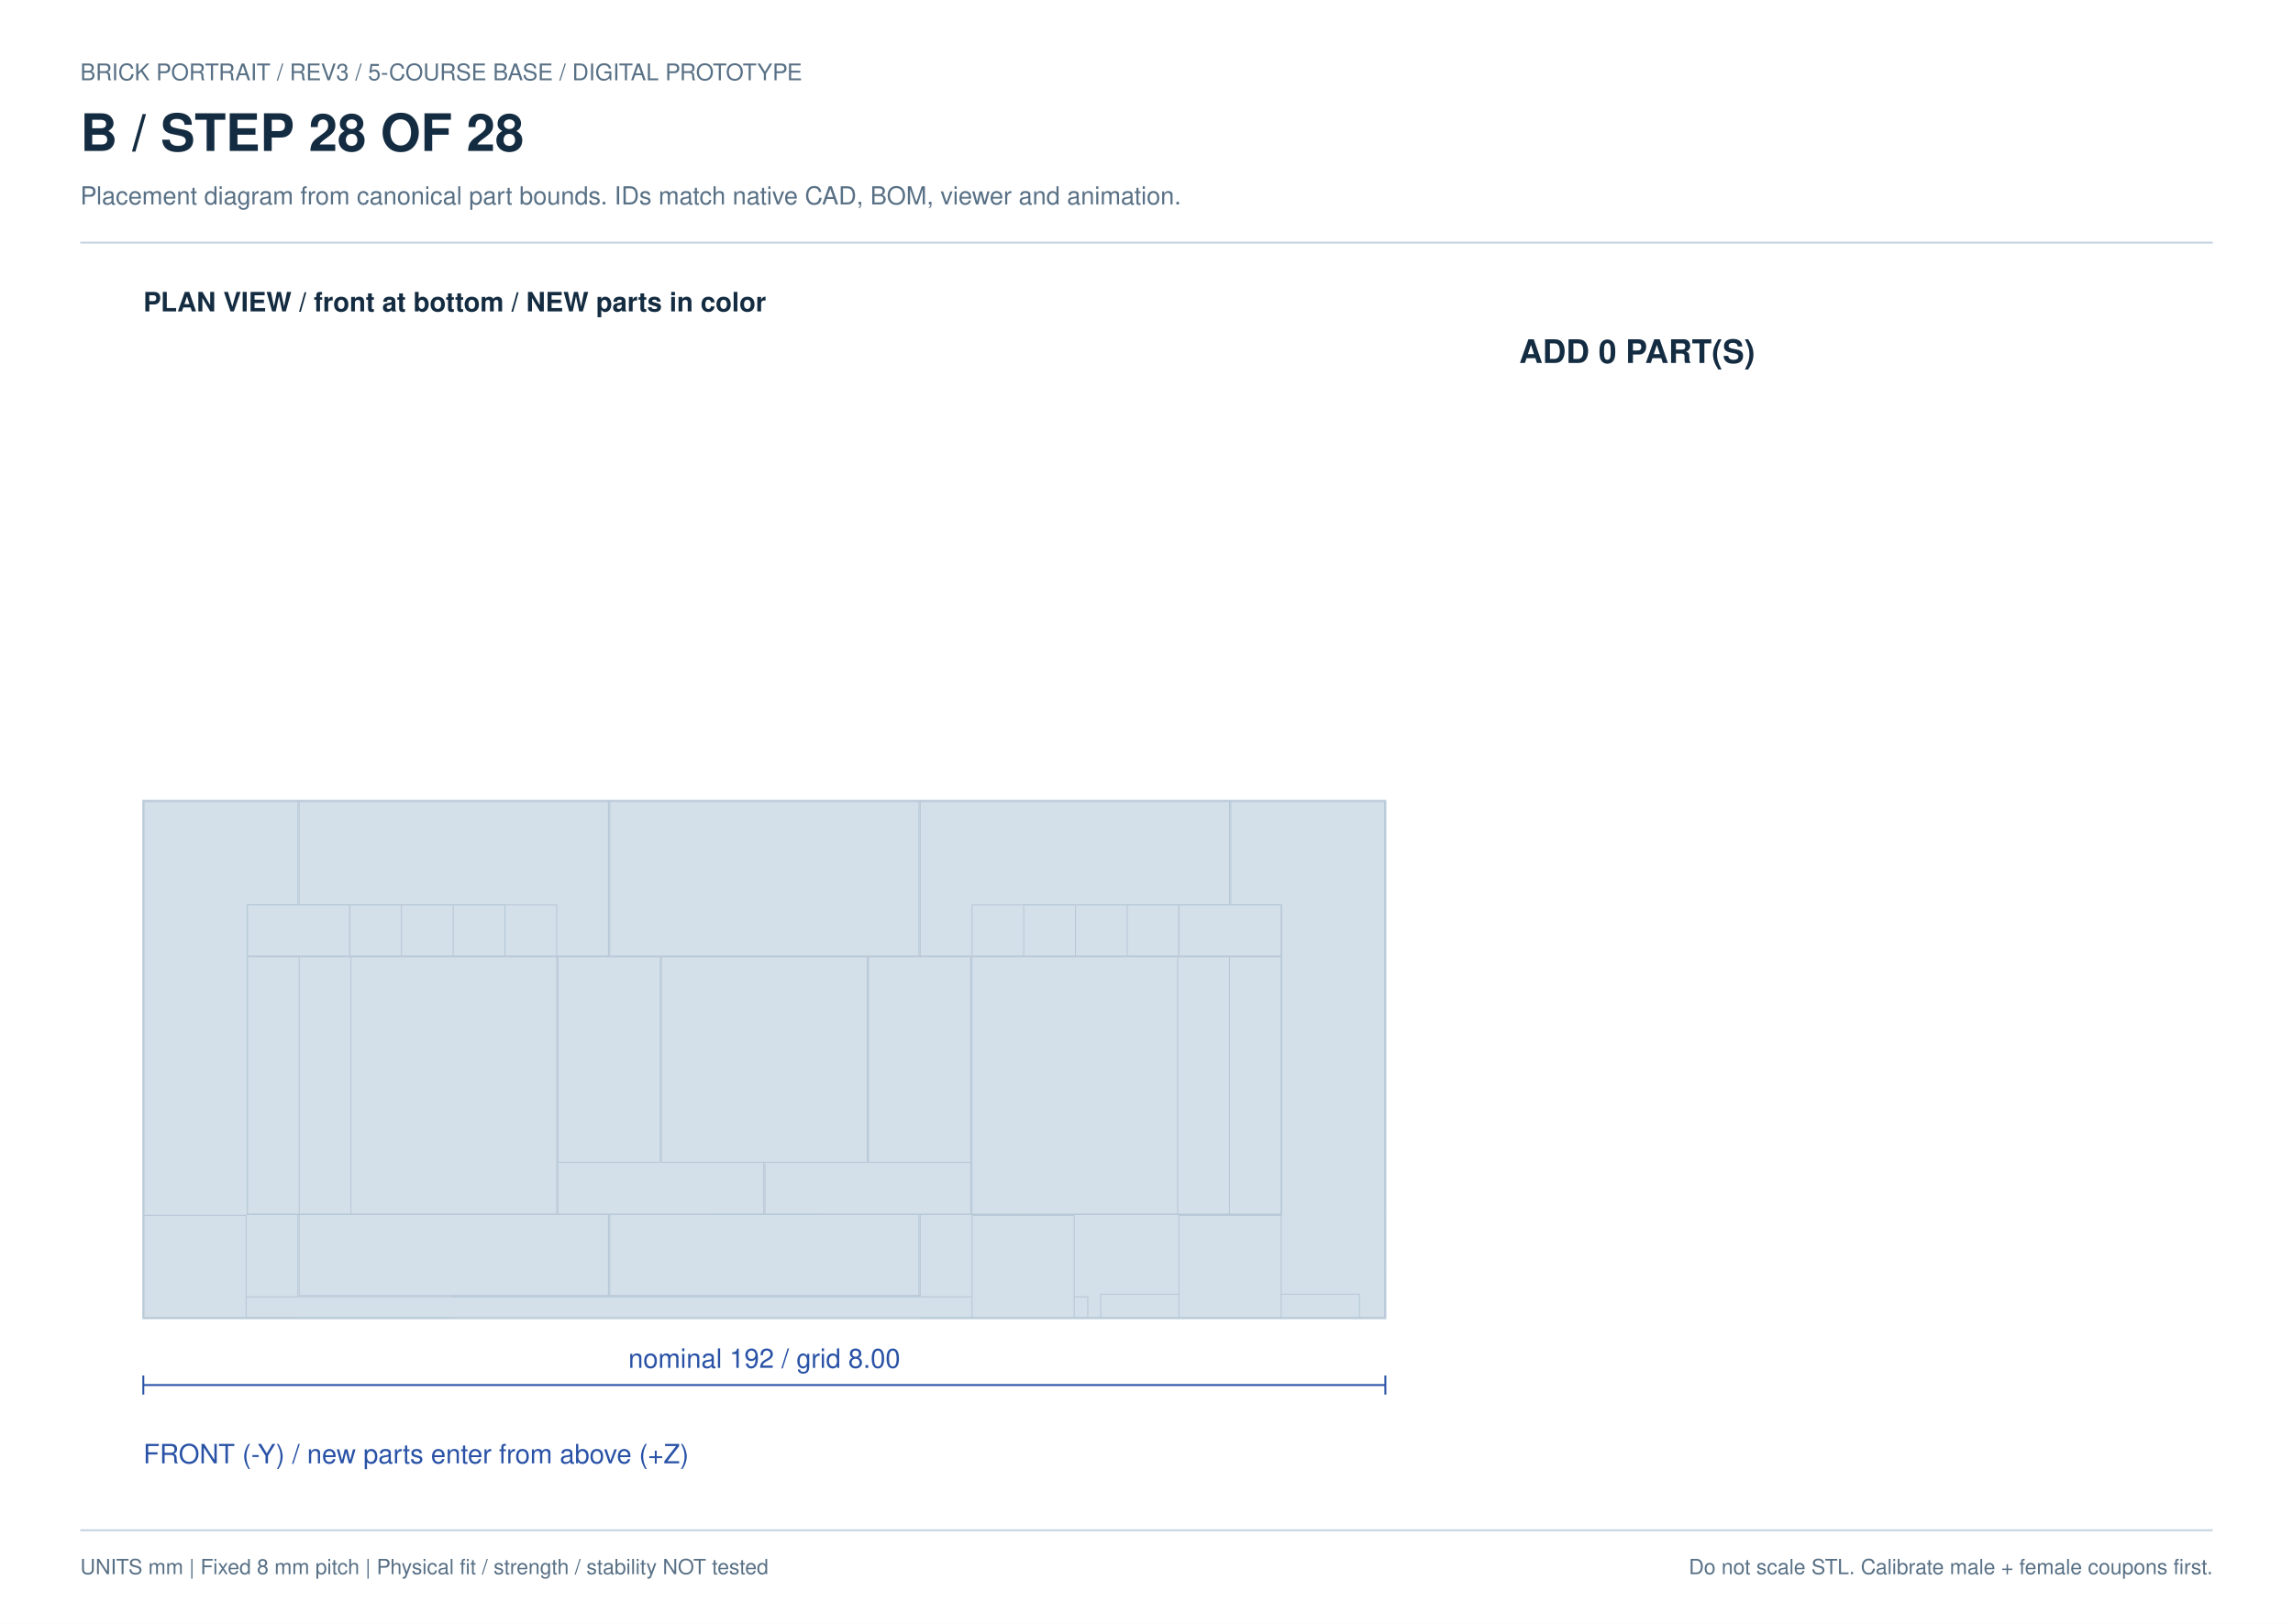
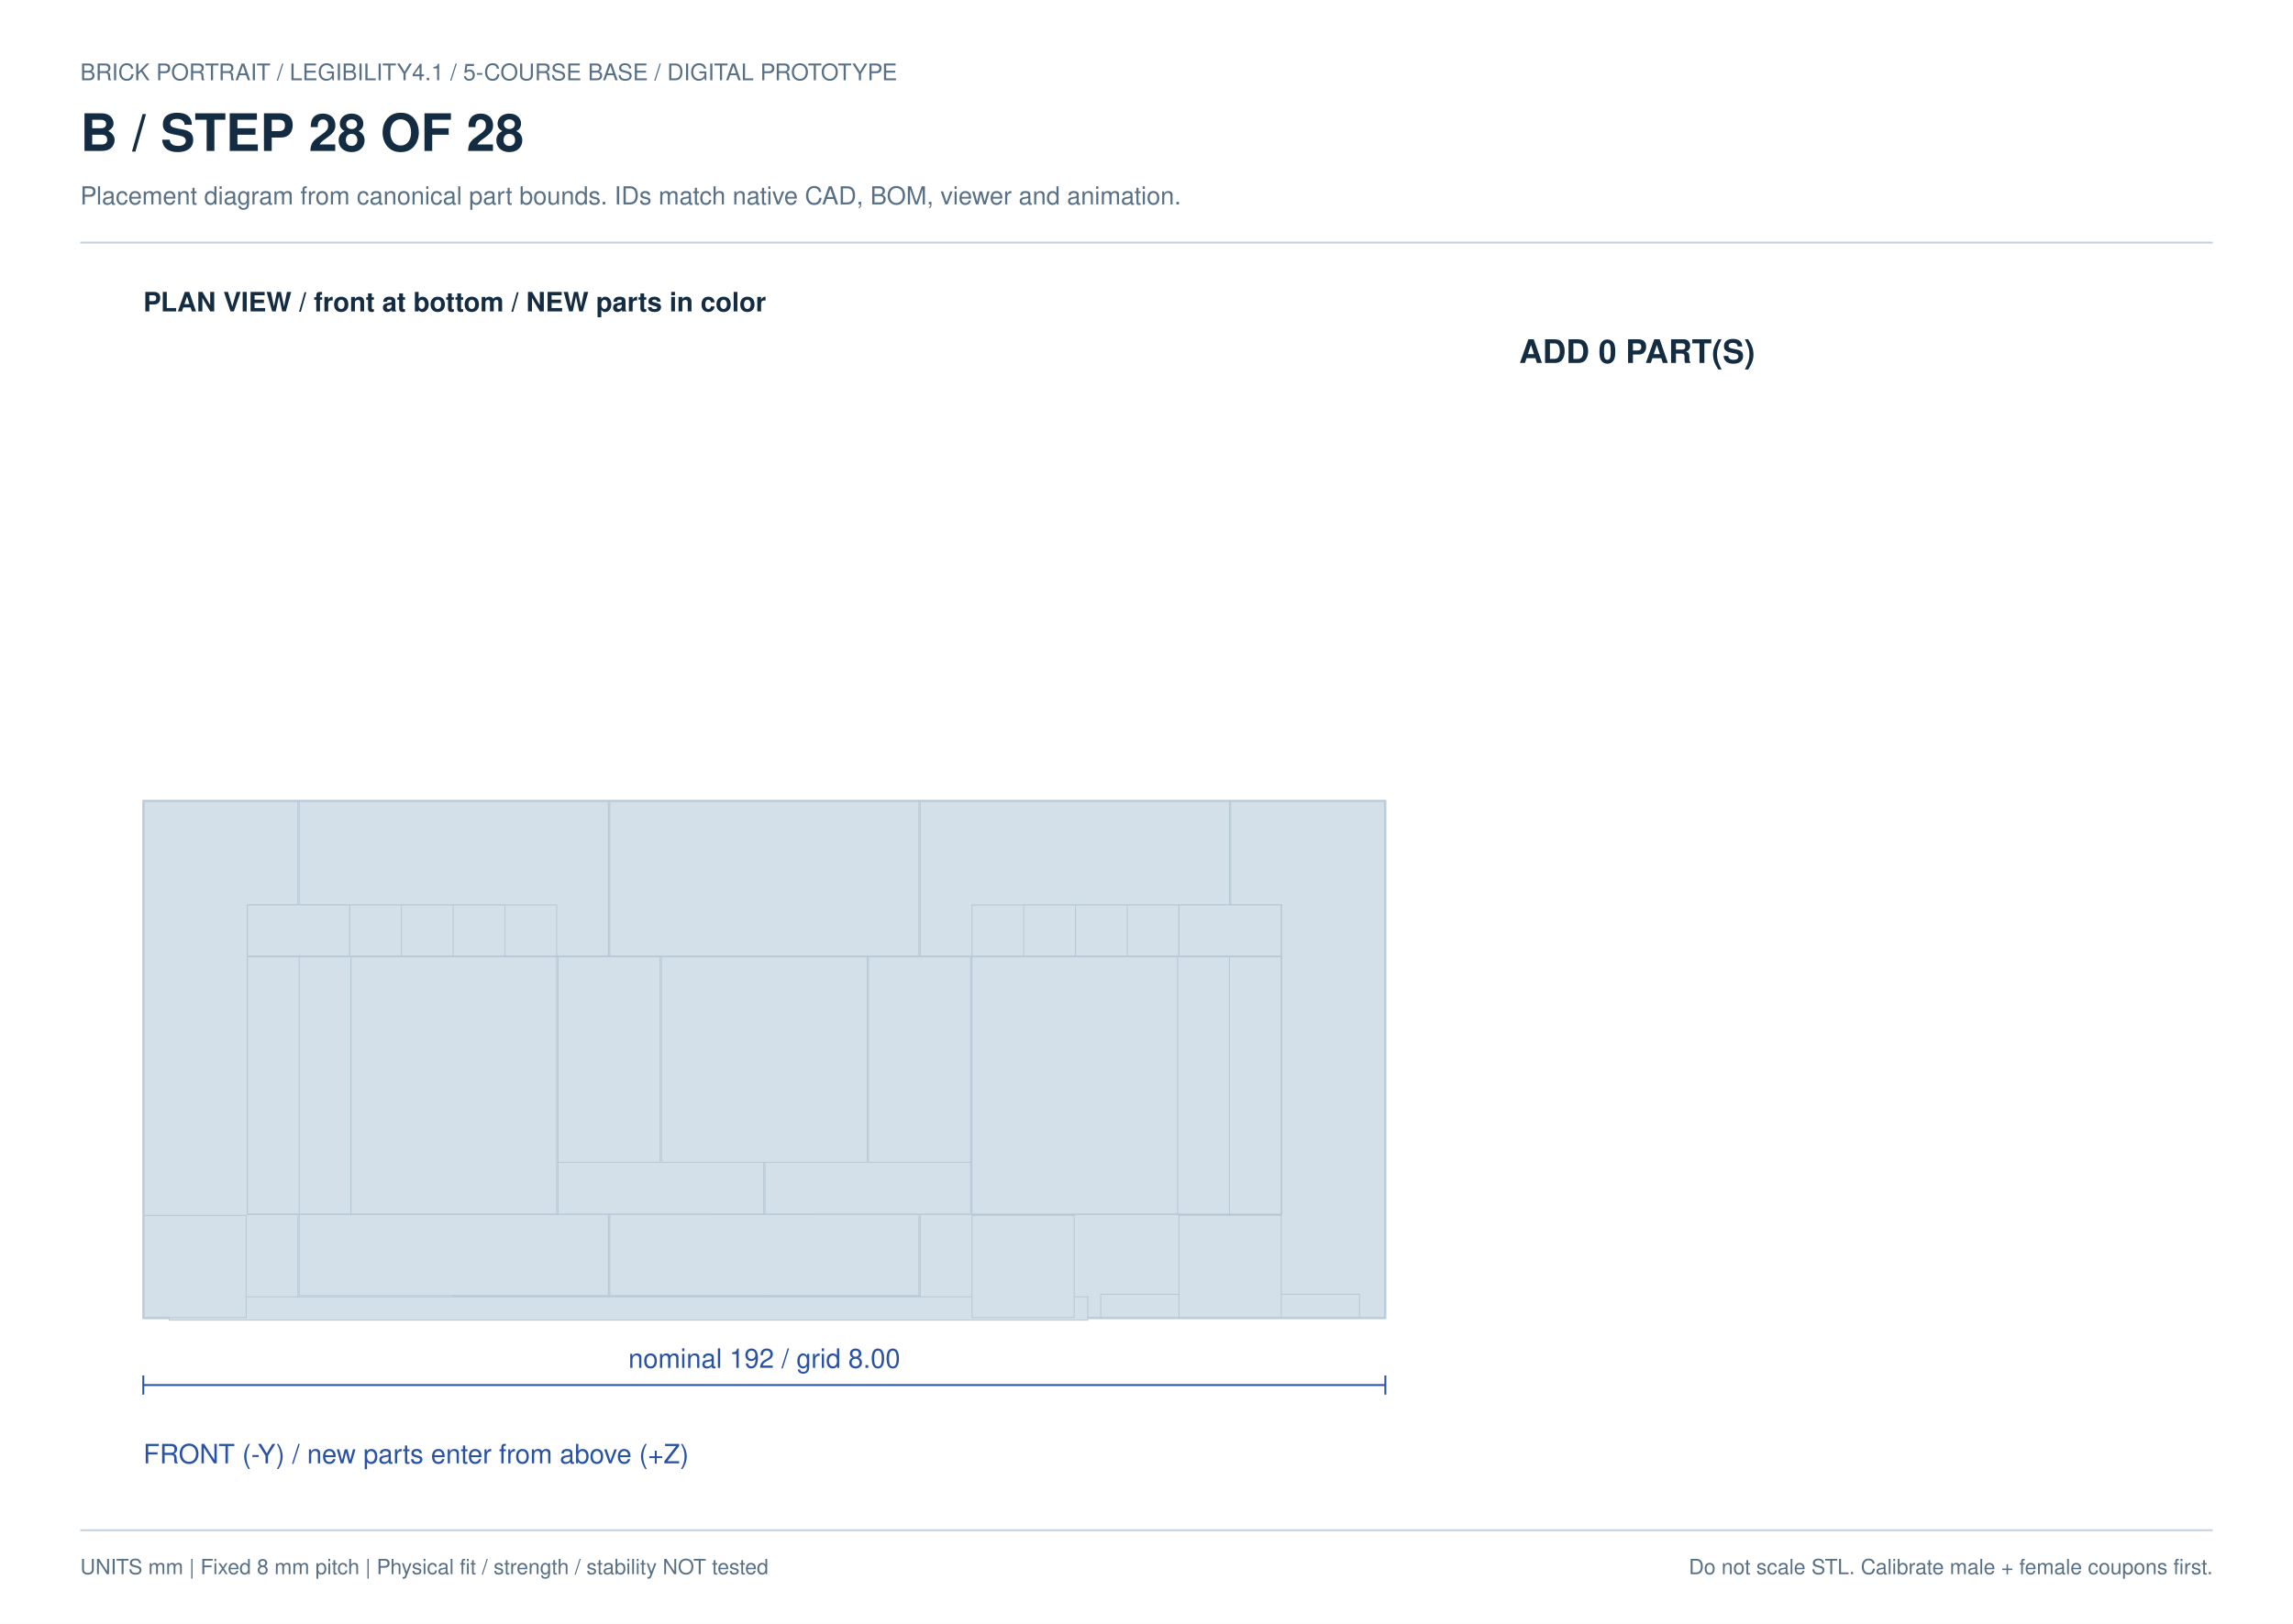
<svg xmlns="http://www.w3.org/2000/svg" width="420mm" height="297.5mm" viewBox="0 0 1200 850">
  <rect width="1200" height="850" fill="white" />
-   <text x="42" y="42" font-family="Helvetica,Arial,sans-serif" font-size="12" fill="#587085" font-weight="normal" text-anchor="start">BRICK PORTRAIT / REV3 / 5-COURSE BASE / DIGITAL PROTOTYPE</text>
+   <text x="42" y="42" font-family="Helvetica,Arial,sans-serif" font-size="12" fill="#587085" font-weight="normal" text-anchor="start">BRICK PORTRAIT / LEGIBILITY4.1 / 5-COURSE BASE / DIGITAL PROTOTYPE</text>
  <text x="42" y="79" font-family="Helvetica,Arial,sans-serif" font-size="27" fill="#142c41" font-weight="bold" text-anchor="start">B / STEP 28 OF 28</text>
  <text x="42" y="107" font-family="Helvetica,Arial,sans-serif" font-size="13" fill="#587085" font-weight="normal" text-anchor="start">Placement diagram from canonical part bounds. IDs match native CAD, BOM, viewer and animation.</text>
  <line x1="42" y1="127" x2="1158" y2="127" stroke="#c5d3df" stroke-width="1" />
  <text x="75" y="163" font-family="Helvetica,Arial,sans-serif" font-size="14" fill="#142c41" font-weight="bold" text-anchor="start">PLAN VIEW / front at bottom / NEW parts in color</text>
  <rect x="75" y="419.167" width="650.0" height="270.833" fill="#edf3f8" stroke="#b7c8d6" />
  <line x1="75.0" y1="419.167" x2="75.0" y2="690" stroke="#d0dde8" stroke-width="0.5" />
  <line x1="102.083" y1="419.167" x2="102.083" y2="690" stroke="#d0dde8" stroke-width="0.5" />
  <line x1="129.167" y1="419.167" x2="129.167" y2="690" stroke="#d0dde8" stroke-width="0.5" />
  <line x1="156.25" y1="419.167" x2="156.25" y2="690" stroke="#d0dde8" stroke-width="0.5" />
  <line x1="183.333" y1="419.167" x2="183.333" y2="690" stroke="#d0dde8" stroke-width="0.5" />
  <line x1="210.417" y1="419.167" x2="210.417" y2="690" stroke="#d0dde8" stroke-width="0.5" />
  <line x1="237.5" y1="419.167" x2="237.5" y2="690" stroke="#d0dde8" stroke-width="0.5" />
  <line x1="264.583" y1="419.167" x2="264.583" y2="690" stroke="#d0dde8" stroke-width="0.5" />
  <line x1="291.667" y1="419.167" x2="291.667" y2="690" stroke="#d0dde8" stroke-width="0.5" />
  <line x1="318.75" y1="419.167" x2="318.75" y2="690" stroke="#d0dde8" stroke-width="0.5" />
  <line x1="345.833" y1="419.167" x2="345.833" y2="690" stroke="#d0dde8" stroke-width="0.5" />
  <line x1="372.917" y1="419.167" x2="372.917" y2="690" stroke="#d0dde8" stroke-width="0.5" />
  <line x1="400.0" y1="419.167" x2="400.0" y2="690" stroke="#d0dde8" stroke-width="0.5" />
  <line x1="427.083" y1="419.167" x2="427.083" y2="690" stroke="#d0dde8" stroke-width="0.5" />
  <line x1="454.167" y1="419.167" x2="454.167" y2="690" stroke="#d0dde8" stroke-width="0.5" />
  <line x1="481.25" y1="419.167" x2="481.25" y2="690" stroke="#d0dde8" stroke-width="0.5" />
  <line x1="508.333" y1="419.167" x2="508.333" y2="690" stroke="#d0dde8" stroke-width="0.5" />
  <line x1="535.417" y1="419.167" x2="535.417" y2="690" stroke="#d0dde8" stroke-width="0.5" />
  <line x1="562.5" y1="419.167" x2="562.5" y2="690" stroke="#d0dde8" stroke-width="0.5" />
  <line x1="589.583" y1="419.167" x2="589.583" y2="690" stroke="#d0dde8" stroke-width="0.5" />
  <line x1="616.667" y1="419.167" x2="616.667" y2="690" stroke="#d0dde8" stroke-width="0.5" />
  <line x1="643.75" y1="419.167" x2="643.75" y2="690" stroke="#d0dde8" stroke-width="0.5" />
  <line x1="670.833" y1="419.167" x2="670.833" y2="690" stroke="#d0dde8" stroke-width="0.5" />
  <line x1="697.917" y1="419.167" x2="697.917" y2="690" stroke="#d0dde8" stroke-width="0.5" />
  <line x1="725.0" y1="419.167" x2="725.0" y2="690" stroke="#d0dde8" stroke-width="0.5" />
  <line x1="75" y1="690.0" x2="725.0" y2="690.0" stroke="#d0dde8" stroke-width="0.5" />
  <line x1="75" y1="662.917" x2="725.0" y2="662.917" stroke="#d0dde8" stroke-width="0.5" />
  <line x1="75" y1="635.833" x2="725.0" y2="635.833" stroke="#d0dde8" stroke-width="0.5" />
  <line x1="75" y1="608.75" x2="725.0" y2="608.75" stroke="#d0dde8" stroke-width="0.5" />
  <line x1="75" y1="581.667" x2="725.0" y2="581.667" stroke="#d0dde8" stroke-width="0.5" />
  <line x1="75" y1="554.583" x2="725.0" y2="554.583" stroke="#d0dde8" stroke-width="0.5" />
  <line x1="75" y1="527.5" x2="725.0" y2="527.5" stroke="#d0dde8" stroke-width="0.5" />
  <line x1="75" y1="500.417" x2="725.0" y2="500.417" stroke="#d0dde8" stroke-width="0.5" />
  <line x1="75" y1="473.333" x2="725.0" y2="473.333" stroke="#d0dde8" stroke-width="0.5" />
  <line x1="75" y1="446.25" x2="725.0" y2="446.25" stroke="#d0dde8" stroke-width="0.5" />
  <line x1="75" y1="419.167" x2="725.0" y2="419.167" stroke="#d0dde8" stroke-width="0.5" />
  <rect x="75.339" y="419.505" width="649.323" height="270.156" fill="#d3dfe9" stroke="#b7c8d6" stroke-width="0.5" />
  <rect x="75.339" y="419.505" width="161.823" height="270.156" fill="#d3dfe9" stroke="#b7c8d6" stroke-width="0.5" />
  <rect x="237.839" y="419.505" width="161.823" height="258.646" fill="#d3dfe9" stroke="#b7c8d6" stroke-width="0.5" />
  <rect x="400.339" y="419.505" width="161.823" height="258.646" fill="#d3dfe9" stroke="#b7c8d6" stroke-width="0.5" />
  <rect x="562.839" y="419.505" width="161.823" height="270.156" fill="#d3dfe9" stroke="#b7c8d6" stroke-width="0.5" />
  <rect x="75.339" y="419.505" width="80.573" height="270.156" fill="#d3dfe9" stroke="#b7c8d6" stroke-width="0.5" />
  <rect x="156.589" y="419.505" width="161.823" height="258.646" fill="#d3dfe9" stroke="#b7c8d6" stroke-width="0.5" />
  <rect x="319.089" y="419.505" width="161.823" height="258.646" fill="#d3dfe9" stroke="#b7c8d6" stroke-width="0.5" />
  <rect x="481.589" y="419.505" width="161.823" height="270.156" fill="#d3dfe9" stroke="#b7c8d6" stroke-width="0.5" />
  <rect x="644.089" y="419.505" width="80.573" height="270.156" fill="#d3dfe9" stroke="#b7c8d6" stroke-width="0.5" />
  <rect x="75.339" y="419.505" width="161.823" height="270.156" fill="#d3dfe9" stroke="#b7c8d6" stroke-width="0.5" />
  <rect x="237.839" y="419.505" width="161.823" height="258.646" fill="#d3dfe9" stroke="#b7c8d6" stroke-width="0.5" />
  <rect x="400.339" y="419.505" width="161.823" height="258.646" fill="#d3dfe9" stroke="#b7c8d6" stroke-width="0.5" />
  <rect x="562.839" y="419.505" width="161.823" height="270.156" fill="#d3dfe9" stroke="#b7c8d6" stroke-width="0.5" />
  <rect x="75.339" y="419.505" width="80.573" height="270.156" fill="#d3dfe9" stroke="#b7c8d6" stroke-width="0.5" />
  <rect x="156.589" y="419.505" width="161.823" height="258.646" fill="#d3dfe9" stroke="#b7c8d6" stroke-width="0.5" />
  <rect x="319.089" y="419.505" width="161.823" height="258.646" fill="#d3dfe9" stroke="#b7c8d6" stroke-width="0.5" />
  <rect x="481.589" y="419.505" width="161.823" height="270.156" fill="#d3dfe9" stroke="#b7c8d6" stroke-width="0.5" />
  <rect x="644.089" y="419.505" width="80.573" height="270.156" fill="#d3dfe9" stroke="#b7c8d6" stroke-width="0.5" />
-   <rect x="88.542" y="678.828" width="480.729" height="10.833" fill="#d3dfe9" stroke="#b7c8d6" stroke-width="0.5" />
+   <rect x="88.542" y="678.828" width="480.729" height="12.188" fill="#d3dfe9" stroke="#b7c8d6" stroke-width="0.5" />
  <rect x="576.042" y="677.474" width="135.417" height="12.188" fill="#d3dfe9" stroke="#b7c8d6" stroke-width="0.5" />
  <rect x="75.339" y="636.172" width="53.49" height="53.49" fill="#d3dfe9" stroke="#b7c8d6" stroke-width="0.5" />
  <rect x="508.672" y="636.172" width="53.49" height="53.49" fill="#d3dfe9" stroke="#b7c8d6" stroke-width="0.5" />
  <rect x="617.005" y="636.172" width="53.49" height="53.49" fill="#d3dfe9" stroke="#b7c8d6" stroke-width="0.5" />
  <rect x="264.922" y="500.755" width="107.656" height="107.656" fill="#d3dfe9" stroke="#b7c8d6" stroke-width="0.5" />
  <rect x="373.255" y="500.755" width="107.656" height="107.656" fill="#d3dfe9" stroke="#b7c8d6" stroke-width="0.5" />
  <rect x="481.589" y="500.755" width="53.49" height="107.656" fill="#d3dfe9" stroke="#b7c8d6" stroke-width="0.5" />
  <rect x="237.839" y="473.672" width="53.49" height="161.823" fill="#d3dfe9" stroke="#b7c8d6" stroke-width="0.5" />
  <rect x="292.005" y="500.755" width="53.49" height="107.656" fill="#d3dfe9" stroke="#b7c8d6" stroke-width="0.5" />
  <rect x="346.172" y="500.755" width="107.656" height="107.656" fill="#d3dfe9" stroke="#b7c8d6" stroke-width="0.5" />
  <rect x="454.505" y="500.755" width="53.49" height="107.656" fill="#d3dfe9" stroke="#b7c8d6" stroke-width="0.5" />
  <rect x="508.672" y="473.672" width="53.49" height="161.823" fill="#d3dfe9" stroke="#b7c8d6" stroke-width="0.5" />
  <rect x="210.755" y="473.672" width="53.49" height="161.823" fill="#d3dfe9" stroke="#b7c8d6" stroke-width="0.5" />
  <rect x="264.922" y="500.755" width="107.656" height="107.656" fill="#d3dfe9" stroke="#b7c8d6" stroke-width="0.5" />
  <rect x="373.255" y="500.755" width="107.656" height="107.656" fill="#d3dfe9" stroke="#b7c8d6" stroke-width="0.5" />
  <rect x="481.589" y="500.755" width="53.49" height="107.656" fill="#d3dfe9" stroke="#b7c8d6" stroke-width="0.5" />
  <rect x="535.755" y="473.672" width="53.49" height="161.823" fill="#d3dfe9" stroke="#b7c8d6" stroke-width="0.5" />
  <rect x="183.672" y="473.672" width="53.49" height="161.823" fill="#d3dfe9" stroke="#b7c8d6" stroke-width="0.5" />
  <rect x="237.839" y="500.755" width="53.49" height="107.656" fill="#d3dfe9" stroke="#b7c8d6" stroke-width="0.5" />
  <rect x="292.005" y="500.755" width="107.656" height="107.656" fill="#d3dfe9" stroke="#b7c8d6" stroke-width="0.5" />
  <rect x="400.339" y="500.755" width="107.656" height="107.656" fill="#d3dfe9" stroke="#b7c8d6" stroke-width="0.5" />
  <rect x="508.672" y="500.755" width="53.49" height="107.656" fill="#d3dfe9" stroke="#b7c8d6" stroke-width="0.5" />
  <rect x="562.839" y="473.672" width="53.49" height="161.823" fill="#d3dfe9" stroke="#b7c8d6" stroke-width="0.5" />
  <rect x="156.589" y="473.672" width="53.49" height="161.823" fill="#d3dfe9" stroke="#b7c8d6" stroke-width="0.5" />
  <rect x="210.755" y="500.755" width="107.656" height="107.656" fill="#d3dfe9" stroke="#b7c8d6" stroke-width="0.5" />
  <rect x="319.089" y="500.755" width="26.406" height="107.656" fill="#d3dfe9" stroke="#b7c8d6" stroke-width="0.5" />
  <rect x="346.172" y="500.755" width="107.656" height="107.656" fill="#d3dfe9" stroke="#b7c8d6" stroke-width="0.5" />
  <rect x="454.505" y="500.755" width="26.406" height="107.656" fill="#d3dfe9" stroke="#b7c8d6" stroke-width="0.5" />
  <rect x="481.589" y="500.755" width="107.656" height="107.656" fill="#d3dfe9" stroke="#b7c8d6" stroke-width="0.5" />
  <rect x="589.922" y="473.672" width="53.49" height="161.823" fill="#d3dfe9" stroke="#b7c8d6" stroke-width="0.5" />
  <rect x="129.505" y="473.672" width="53.49" height="161.823" fill="#d3dfe9" stroke="#b7c8d6" stroke-width="0.5" />
  <rect x="183.672" y="500.755" width="53.49" height="107.656" fill="#d3dfe9" stroke="#b7c8d6" stroke-width="0.5" />
  <rect x="237.839" y="500.755" width="80.573" height="107.656" fill="#d3dfe9" stroke="#b7c8d6" stroke-width="0.5" />
  <rect x="319.089" y="500.755" width="26.406" height="107.656" fill="#d3dfe9" stroke="#b7c8d6" stroke-width="0.5" />
  <rect x="346.172" y="500.755" width="53.49" height="107.656" fill="#d3dfe9" stroke="#b7c8d6" stroke-width="0.5" />
  <rect x="400.339" y="500.755" width="53.49" height="107.656" fill="#d3dfe9" stroke="#b7c8d6" stroke-width="0.5" />
  <rect x="454.505" y="500.755" width="26.406" height="107.656" fill="#d3dfe9" stroke="#b7c8d6" stroke-width="0.5" />
  <rect x="481.589" y="500.755" width="53.49" height="107.656" fill="#d3dfe9" stroke="#b7c8d6" stroke-width="0.5" />
  <rect x="535.755" y="500.755" width="80.573" height="107.656" fill="#d3dfe9" stroke="#b7c8d6" stroke-width="0.5" />
  <rect x="617.005" y="473.672" width="53.49" height="161.823" fill="#d3dfe9" stroke="#b7c8d6" stroke-width="0.5" />
  <rect x="129.505" y="473.672" width="53.49" height="161.823" fill="#d3dfe9" stroke="#b7c8d6" stroke-width="0.5" />
  <rect x="183.672" y="500.755" width="134.74" height="107.656" fill="#d3dfe9" stroke="#b7c8d6" stroke-width="0.5" />
  <rect x="319.089" y="500.755" width="26.406" height="107.656" fill="#d3dfe9" stroke="#b7c8d6" stroke-width="0.5" />
  <rect x="346.172" y="500.755" width="107.656" height="107.656" fill="#d3dfe9" stroke="#b7c8d6" stroke-width="0.5" />
  <rect x="454.505" y="500.755" width="26.406" height="107.656" fill="#d3dfe9" stroke="#b7c8d6" stroke-width="0.5" />
  <rect x="481.589" y="500.755" width="134.74" height="107.656" fill="#d3dfe9" stroke="#b7c8d6" stroke-width="0.5" />
  <rect x="617.005" y="473.672" width="53.49" height="161.823" fill="#d3dfe9" stroke="#b7c8d6" stroke-width="0.5" />
  <rect x="129.505" y="473.672" width="53.49" height="161.823" fill="#d3dfe9" stroke="#b7c8d6" stroke-width="0.5" />
  <rect x="183.672" y="500.755" width="53.49" height="107.656" fill="#d3dfe9" stroke="#b7c8d6" stroke-width="0.5" />
  <rect x="237.839" y="500.755" width="80.573" height="107.656" fill="#d3dfe9" stroke="#b7c8d6" stroke-width="0.5" />
  <rect x="319.089" y="500.755" width="26.406" height="107.656" fill="#d3dfe9" stroke="#b7c8d6" stroke-width="0.5" />
  <rect x="346.172" y="500.755" width="53.49" height="107.656" fill="#d3dfe9" stroke="#b7c8d6" stroke-width="0.5" />
  <rect x="400.339" y="500.755" width="53.49" height="107.656" fill="#d3dfe9" stroke="#b7c8d6" stroke-width="0.5" />
  <rect x="454.505" y="500.755" width="26.406" height="107.656" fill="#d3dfe9" stroke="#b7c8d6" stroke-width="0.5" />
  <rect x="481.589" y="500.755" width="53.49" height="107.656" fill="#d3dfe9" stroke="#b7c8d6" stroke-width="0.5" />
  <rect x="535.755" y="500.755" width="80.573" height="107.656" fill="#d3dfe9" stroke="#b7c8d6" stroke-width="0.5" />
  <rect x="617.005" y="473.672" width="53.49" height="161.823" fill="#d3dfe9" stroke="#b7c8d6" stroke-width="0.5" />
  <rect x="129.505" y="473.672" width="53.49" height="161.823" fill="#d3dfe9" stroke="#b7c8d6" stroke-width="0.5" />
  <rect x="183.672" y="500.755" width="107.656" height="107.656" fill="#d3dfe9" stroke="#b7c8d6" stroke-width="0.5" />
  <rect x="292.005" y="500.755" width="107.656" height="107.656" fill="#d3dfe9" stroke="#b7c8d6" stroke-width="0.5" />
  <rect x="400.339" y="500.755" width="107.656" height="107.656" fill="#d3dfe9" stroke="#b7c8d6" stroke-width="0.5" />
  <rect x="508.672" y="500.755" width="107.656" height="107.656" fill="#d3dfe9" stroke="#b7c8d6" stroke-width="0.5" />
  <rect x="617.005" y="473.672" width="53.49" height="161.823" fill="#d3dfe9" stroke="#b7c8d6" stroke-width="0.5" />
  <rect x="129.505" y="500.755" width="53.49" height="134.74" fill="#d3dfe9" stroke="#b7c8d6" stroke-width="0.5" />
  <rect x="183.672" y="500.755" width="107.656" height="134.74" fill="#d3dfe9" stroke="#b7c8d6" stroke-width="0.5" />
  <rect x="292.005" y="500.755" width="107.656" height="134.74" fill="#d3dfe9" stroke="#b7c8d6" stroke-width="0.5" />
  <rect x="400.339" y="500.755" width="107.656" height="134.74" fill="#d3dfe9" stroke="#b7c8d6" stroke-width="0.5" />
  <rect x="508.672" y="500.755" width="107.656" height="134.74" fill="#d3dfe9" stroke="#b7c8d6" stroke-width="0.5" />
  <rect x="617.005" y="500.755" width="53.49" height="134.74" fill="#d3dfe9" stroke="#b7c8d6" stroke-width="0.5" />
  <rect x="129.505" y="500.755" width="53.49" height="134.74" fill="#d3dfe9" stroke="#b7c8d6" stroke-width="0.5" />
  <rect x="183.672" y="500.755" width="107.656" height="107.656" fill="#d3dfe9" stroke="#b7c8d6" stroke-width="0.5" />
  <rect x="292.005" y="500.755" width="80.573" height="107.656" fill="#d3dfe9" stroke="#b7c8d6" stroke-width="0.5" />
  <rect x="373.255" y="500.755" width="53.49" height="134.74" fill="#d3dfe9" stroke="#b7c8d6" stroke-width="0.5" />
  <rect x="427.422" y="500.755" width="107.656" height="107.656" fill="#d3dfe9" stroke="#b7c8d6" stroke-width="0.5" />
  <rect x="535.755" y="500.755" width="80.573" height="107.656" fill="#d3dfe9" stroke="#b7c8d6" stroke-width="0.5" />
  <rect x="617.005" y="500.755" width="53.49" height="134.74" fill="#d3dfe9" stroke="#b7c8d6" stroke-width="0.5" />
  <rect x="129.505" y="500.755" width="53.49" height="134.74" fill="#d3dfe9" stroke="#b7c8d6" stroke-width="0.5" />
  <rect x="183.672" y="500.755" width="53.49" height="107.656" fill="#d3dfe9" stroke="#b7c8d6" stroke-width="0.5" />
  <rect x="237.839" y="500.755" width="134.74" height="107.656" fill="#d3dfe9" stroke="#b7c8d6" stroke-width="0.5" />
  <rect x="373.255" y="500.755" width="53.49" height="134.74" fill="#d3dfe9" stroke="#b7c8d6" stroke-width="0.5" />
  <rect x="427.422" y="500.755" width="53.49" height="107.656" fill="#d3dfe9" stroke="#b7c8d6" stroke-width="0.5" />
  <rect x="481.589" y="500.755" width="134.74" height="107.656" fill="#d3dfe9" stroke="#b7c8d6" stroke-width="0.5" />
  <rect x="617.005" y="500.755" width="53.49" height="134.74" fill="#d3dfe9" stroke="#b7c8d6" stroke-width="0.5" />
  <rect x="129.505" y="500.755" width="53.49" height="134.74" fill="#d3dfe9" stroke="#b7c8d6" stroke-width="0.5" />
  <rect x="183.672" y="500.755" width="107.656" height="107.656" fill="#d3dfe9" stroke="#b7c8d6" stroke-width="0.5" />
  <rect x="292.005" y="500.755" width="80.573" height="107.656" fill="#d3dfe9" stroke="#b7c8d6" stroke-width="0.5" />
  <rect x="373.255" y="500.755" width="53.49" height="134.74" fill="#d3dfe9" stroke="#b7c8d6" stroke-width="0.5" />
  <rect x="427.422" y="500.755" width="107.656" height="107.656" fill="#d3dfe9" stroke="#b7c8d6" stroke-width="0.5" />
  <rect x="535.755" y="500.755" width="80.573" height="107.656" fill="#d3dfe9" stroke="#b7c8d6" stroke-width="0.5" />
  <rect x="617.005" y="500.755" width="53.49" height="134.74" fill="#d3dfe9" stroke="#b7c8d6" stroke-width="0.5" />
  <rect x="129.505" y="500.755" width="53.49" height="134.74" fill="#d3dfe9" stroke="#b7c8d6" stroke-width="0.5" />
  <rect x="183.672" y="500.755" width="53.49" height="107.656" fill="#d3dfe9" stroke="#b7c8d6" stroke-width="0.5" />
  <rect x="237.839" y="500.755" width="134.74" height="107.656" fill="#d3dfe9" stroke="#b7c8d6" stroke-width="0.5" />
  <rect x="373.255" y="500.755" width="53.49" height="134.74" fill="#d3dfe9" stroke="#b7c8d6" stroke-width="0.5" />
  <rect x="427.422" y="500.755" width="53.49" height="107.656" fill="#d3dfe9" stroke="#b7c8d6" stroke-width="0.5" />
  <rect x="481.589" y="500.755" width="134.74" height="107.656" fill="#d3dfe9" stroke="#b7c8d6" stroke-width="0.5" />
  <rect x="617.005" y="500.755" width="53.49" height="134.74" fill="#d3dfe9" stroke="#b7c8d6" stroke-width="0.5" />
  <rect x="129.505" y="500.755" width="53.49" height="134.74" fill="#d3dfe9" stroke="#b7c8d6" stroke-width="0.5" />
  <rect x="183.672" y="500.755" width="107.656" height="107.656" fill="#d3dfe9" stroke="#b7c8d6" stroke-width="0.5" />
  <rect x="292.005" y="500.755" width="80.573" height="107.656" fill="#d3dfe9" stroke="#b7c8d6" stroke-width="0.5" />
  <rect x="373.255" y="500.755" width="53.49" height="134.74" fill="#d3dfe9" stroke="#b7c8d6" stroke-width="0.5" />
  <rect x="427.422" y="500.755" width="107.656" height="107.656" fill="#d3dfe9" stroke="#b7c8d6" stroke-width="0.5" />
  <rect x="535.755" y="500.755" width="80.573" height="107.656" fill="#d3dfe9" stroke="#b7c8d6" stroke-width="0.5" />
  <rect x="617.005" y="500.755" width="53.49" height="134.74" fill="#d3dfe9" stroke="#b7c8d6" stroke-width="0.5" />
  <rect x="129.505" y="500.755" width="53.49" height="134.74" fill="#d3dfe9" stroke="#b7c8d6" stroke-width="0.5" />
  <rect x="183.672" y="500.755" width="53.49" height="107.656" fill="#d3dfe9" stroke="#b7c8d6" stroke-width="0.5" />
  <rect x="237.839" y="500.755" width="134.74" height="107.656" fill="#d3dfe9" stroke="#b7c8d6" stroke-width="0.5" />
  <rect x="373.255" y="500.755" width="53.49" height="134.74" fill="#d3dfe9" stroke="#b7c8d6" stroke-width="0.5" />
  <rect x="427.422" y="500.755" width="53.49" height="107.656" fill="#d3dfe9" stroke="#b7c8d6" stroke-width="0.5" />
  <rect x="481.589" y="500.755" width="134.74" height="107.656" fill="#d3dfe9" stroke="#b7c8d6" stroke-width="0.5" />
  <rect x="617.005" y="500.755" width="53.49" height="134.74" fill="#d3dfe9" stroke="#b7c8d6" stroke-width="0.5" />
  <rect x="129.505" y="500.755" width="53.49" height="134.74" fill="#d3dfe9" stroke="#b7c8d6" stroke-width="0.5" />
  <rect x="183.672" y="500.755" width="107.656" height="107.656" fill="#d3dfe9" stroke="#b7c8d6" stroke-width="0.5" />
  <rect x="292.005" y="500.755" width="80.573" height="107.656" fill="#d3dfe9" stroke="#b7c8d6" stroke-width="0.5" />
  <rect x="373.255" y="500.755" width="53.49" height="134.74" fill="#d3dfe9" stroke="#b7c8d6" stroke-width="0.5" />
  <rect x="427.422" y="500.755" width="107.656" height="107.656" fill="#d3dfe9" stroke="#b7c8d6" stroke-width="0.5" />
  <rect x="535.755" y="500.755" width="80.573" height="107.656" fill="#d3dfe9" stroke="#b7c8d6" stroke-width="0.5" />
  <rect x="617.005" y="500.755" width="53.49" height="134.74" fill="#d3dfe9" stroke="#b7c8d6" stroke-width="0.5" />
  <rect x="156.589" y="500.755" width="53.49" height="134.74" fill="#d3dfe9" stroke="#b7c8d6" stroke-width="0.5" />
  <rect x="210.755" y="500.755" width="107.656" height="134.74" fill="#d3dfe9" stroke="#b7c8d6" stroke-width="0.5" />
  <rect x="319.089" y="500.755" width="107.656" height="134.74" fill="#d3dfe9" stroke="#b7c8d6" stroke-width="0.5" />
  <rect x="427.422" y="500.755" width="107.656" height="134.74" fill="#d3dfe9" stroke="#b7c8d6" stroke-width="0.5" />
  <rect x="535.755" y="500.755" width="107.656" height="134.74" fill="#d3dfe9" stroke="#b7c8d6" stroke-width="0.5" />
  <rect x="183.672" y="500.755" width="107.656" height="134.74" fill="#d3dfe9" stroke="#b7c8d6" stroke-width="0.5" />
  <rect x="292.005" y="500.755" width="107.656" height="134.74" fill="#d3dfe9" stroke="#b7c8d6" stroke-width="0.5" />
  <rect x="400.339" y="500.755" width="107.656" height="134.74" fill="#d3dfe9" stroke="#b7c8d6" stroke-width="0.5" />
  <rect x="508.672" y="500.755" width="107.656" height="134.74" fill="#d3dfe9" stroke="#b7c8d6" stroke-width="0.5" />
  <rect x="292.005" y="500.755" width="53.49" height="107.656" fill="#d3dfe9" stroke="#b7c8d6" stroke-width="0.5" />
  <rect x="346.172" y="500.755" width="107.656" height="107.656" fill="#d3dfe9" stroke="#b7c8d6" stroke-width="0.5" />
  <rect x="454.505" y="500.755" width="53.49" height="107.656" fill="#d3dfe9" stroke="#b7c8d6" stroke-width="0.5" />
  <line x1="75" y1="725" x2="725.0" y2="725" stroke="#2952a6" stroke-width="1" />
  <line x1="75" y1="720" x2="75" y2="730" stroke="#2952a6" stroke-width="1" />
  <line x1="725.0" y1="720" x2="725.0" y2="730" stroke="#2952a6" stroke-width="1" />
  <text x="400.0" y="716" font-family="Helvetica,Arial,sans-serif" font-size="14" fill="#2952a6" font-weight="normal" text-anchor="middle">nominal 192 / grid 8.00</text>
  <text x="75" y="766" font-family="Helvetica,Arial,sans-serif" font-size="14" fill="#2952a6" font-weight="normal" text-anchor="start">FRONT (-Y)  /  new parts enter from above (+Z)</text>
  <text x="795" y="190" font-family="Helvetica,Arial,sans-serif" font-size="17" fill="#142c41" font-weight="bold" text-anchor="start">ADD 0 PART(S)</text>
  <line x1="42" y1="801" x2="1158" y2="801" stroke="#c5d3df" stroke-width="1" />
  <text x="42" y="824" font-family="Helvetica,Arial,sans-serif" font-size="11" fill="#587085" font-weight="normal" text-anchor="start">UNITS mm | Fixed 8 mm pitch | Physical fit / strength / stability NOT tested</text>
  <text x="1158" y="824" font-family="Helvetica,Arial,sans-serif" font-size="11" fill="#587085" font-weight="normal" text-anchor="end">Do not scale STL. Calibrate male + female coupons first.</text>
</svg>
